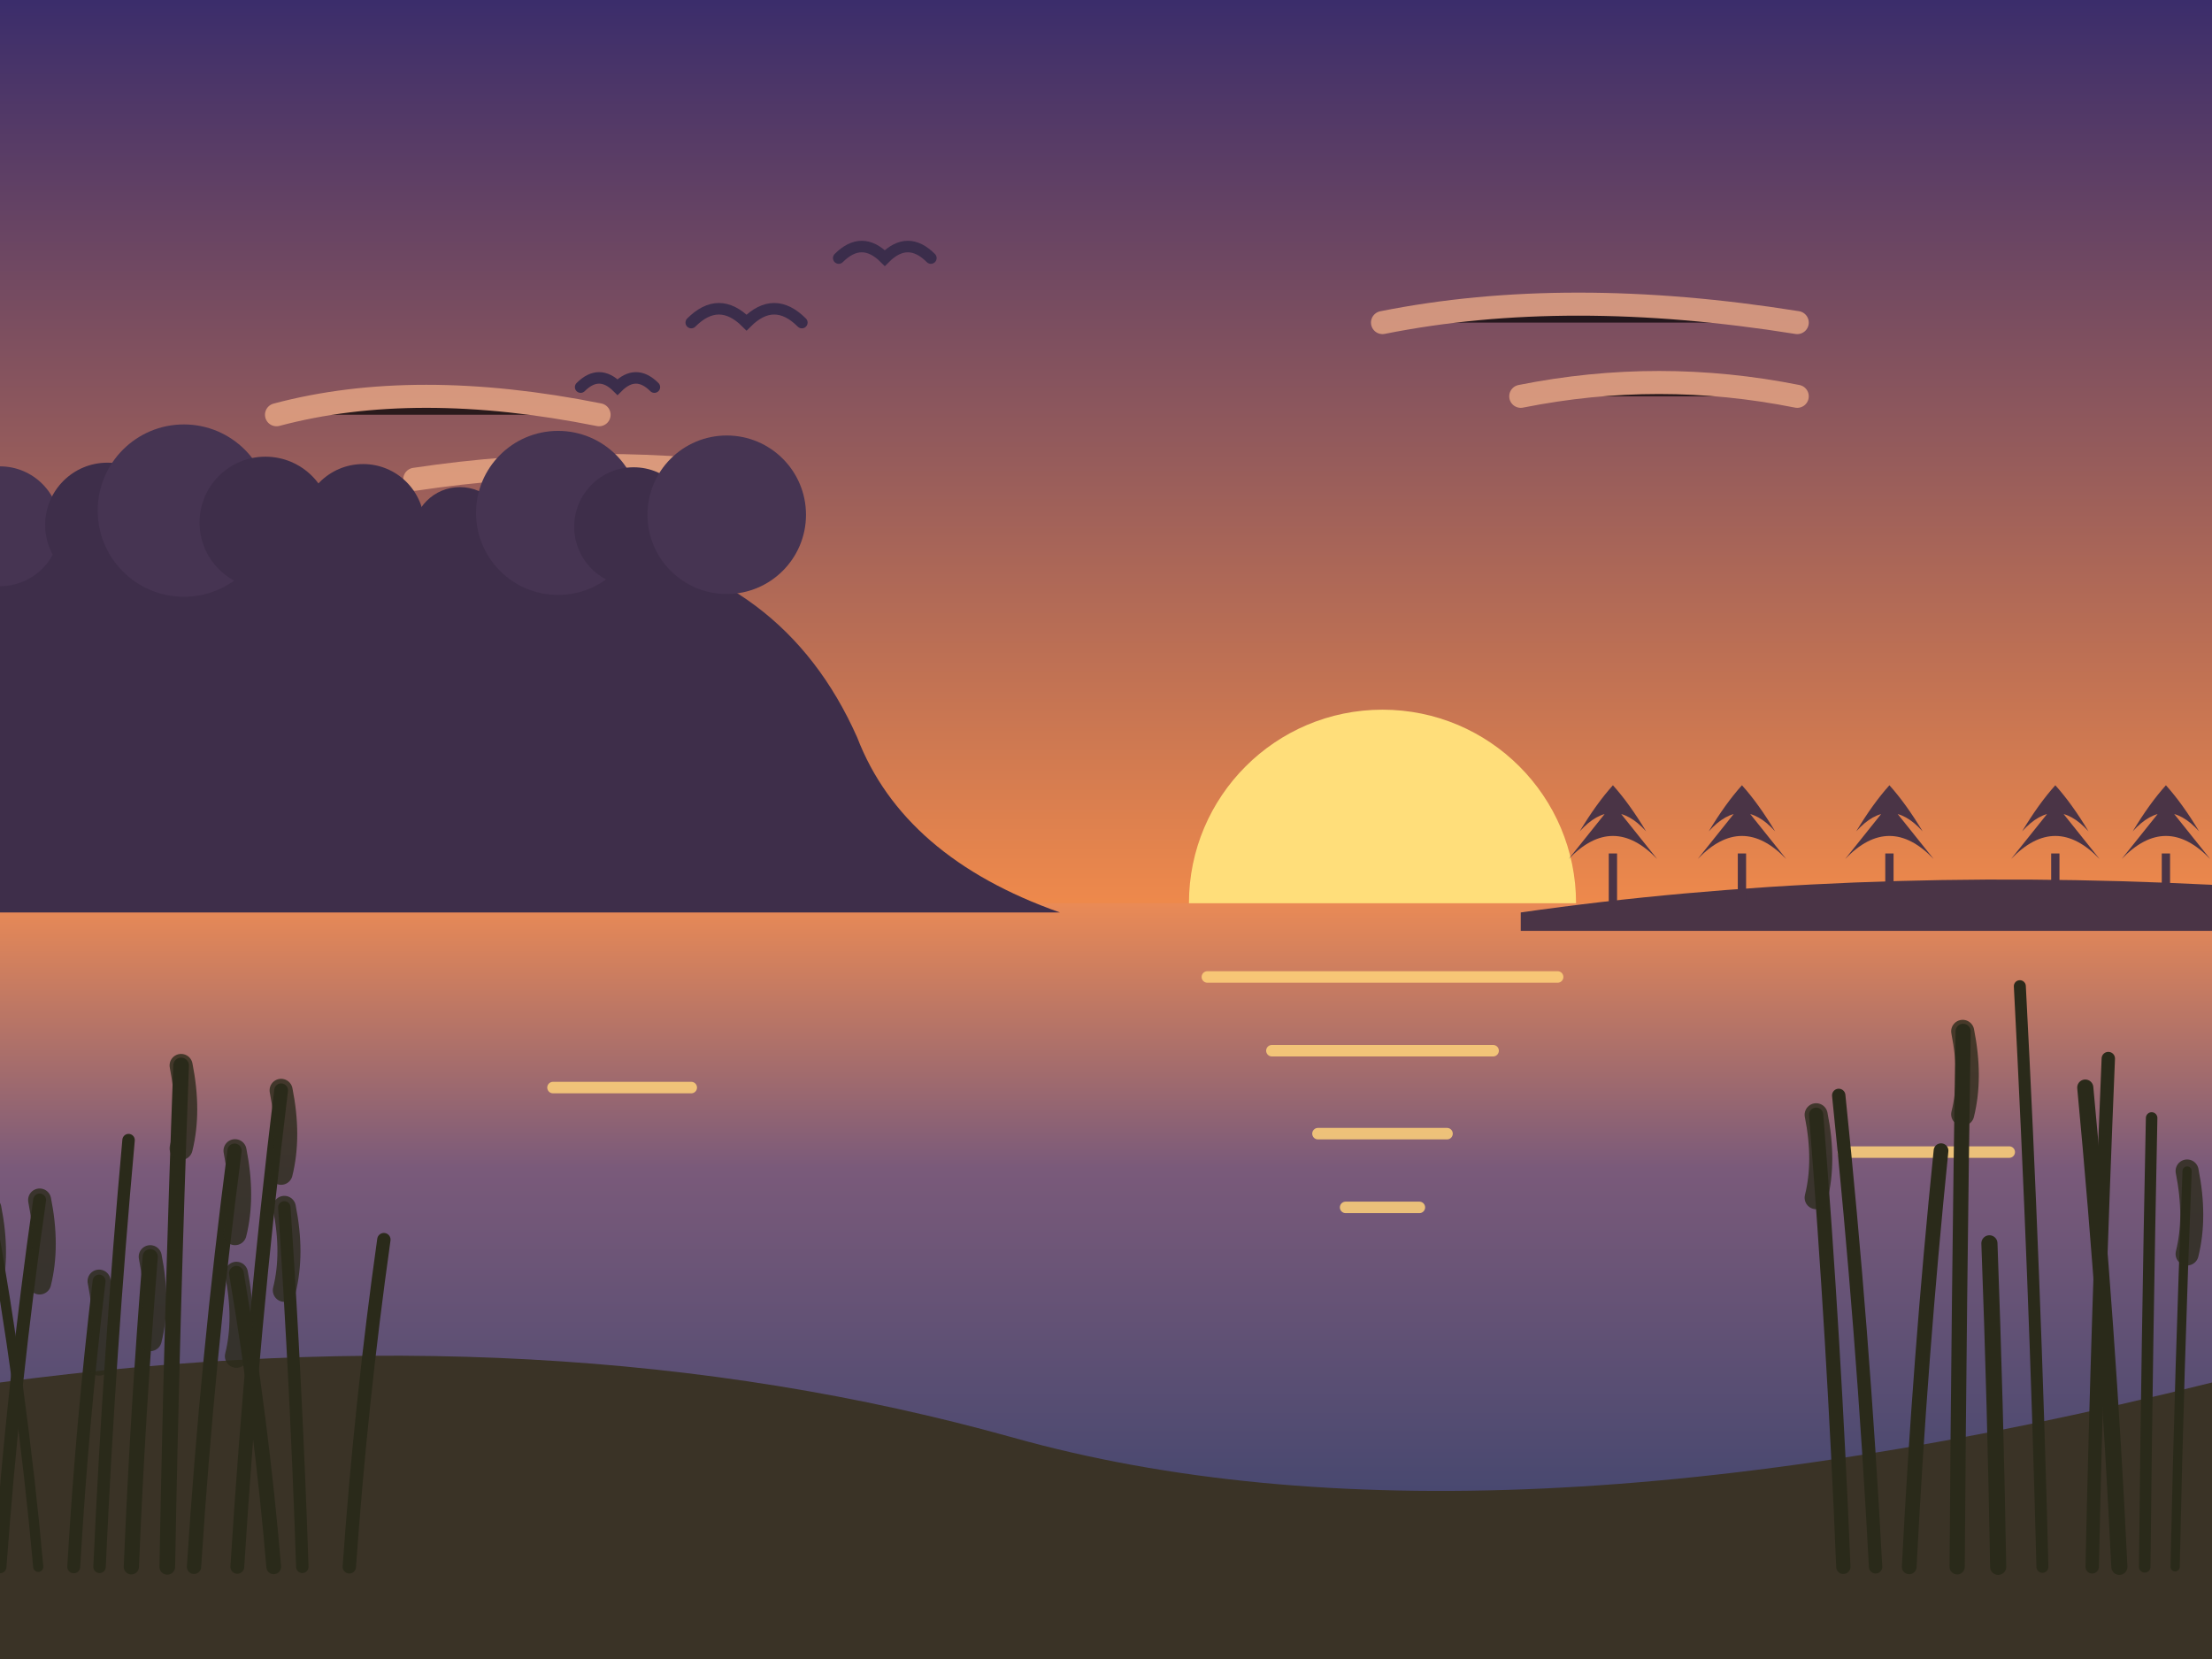
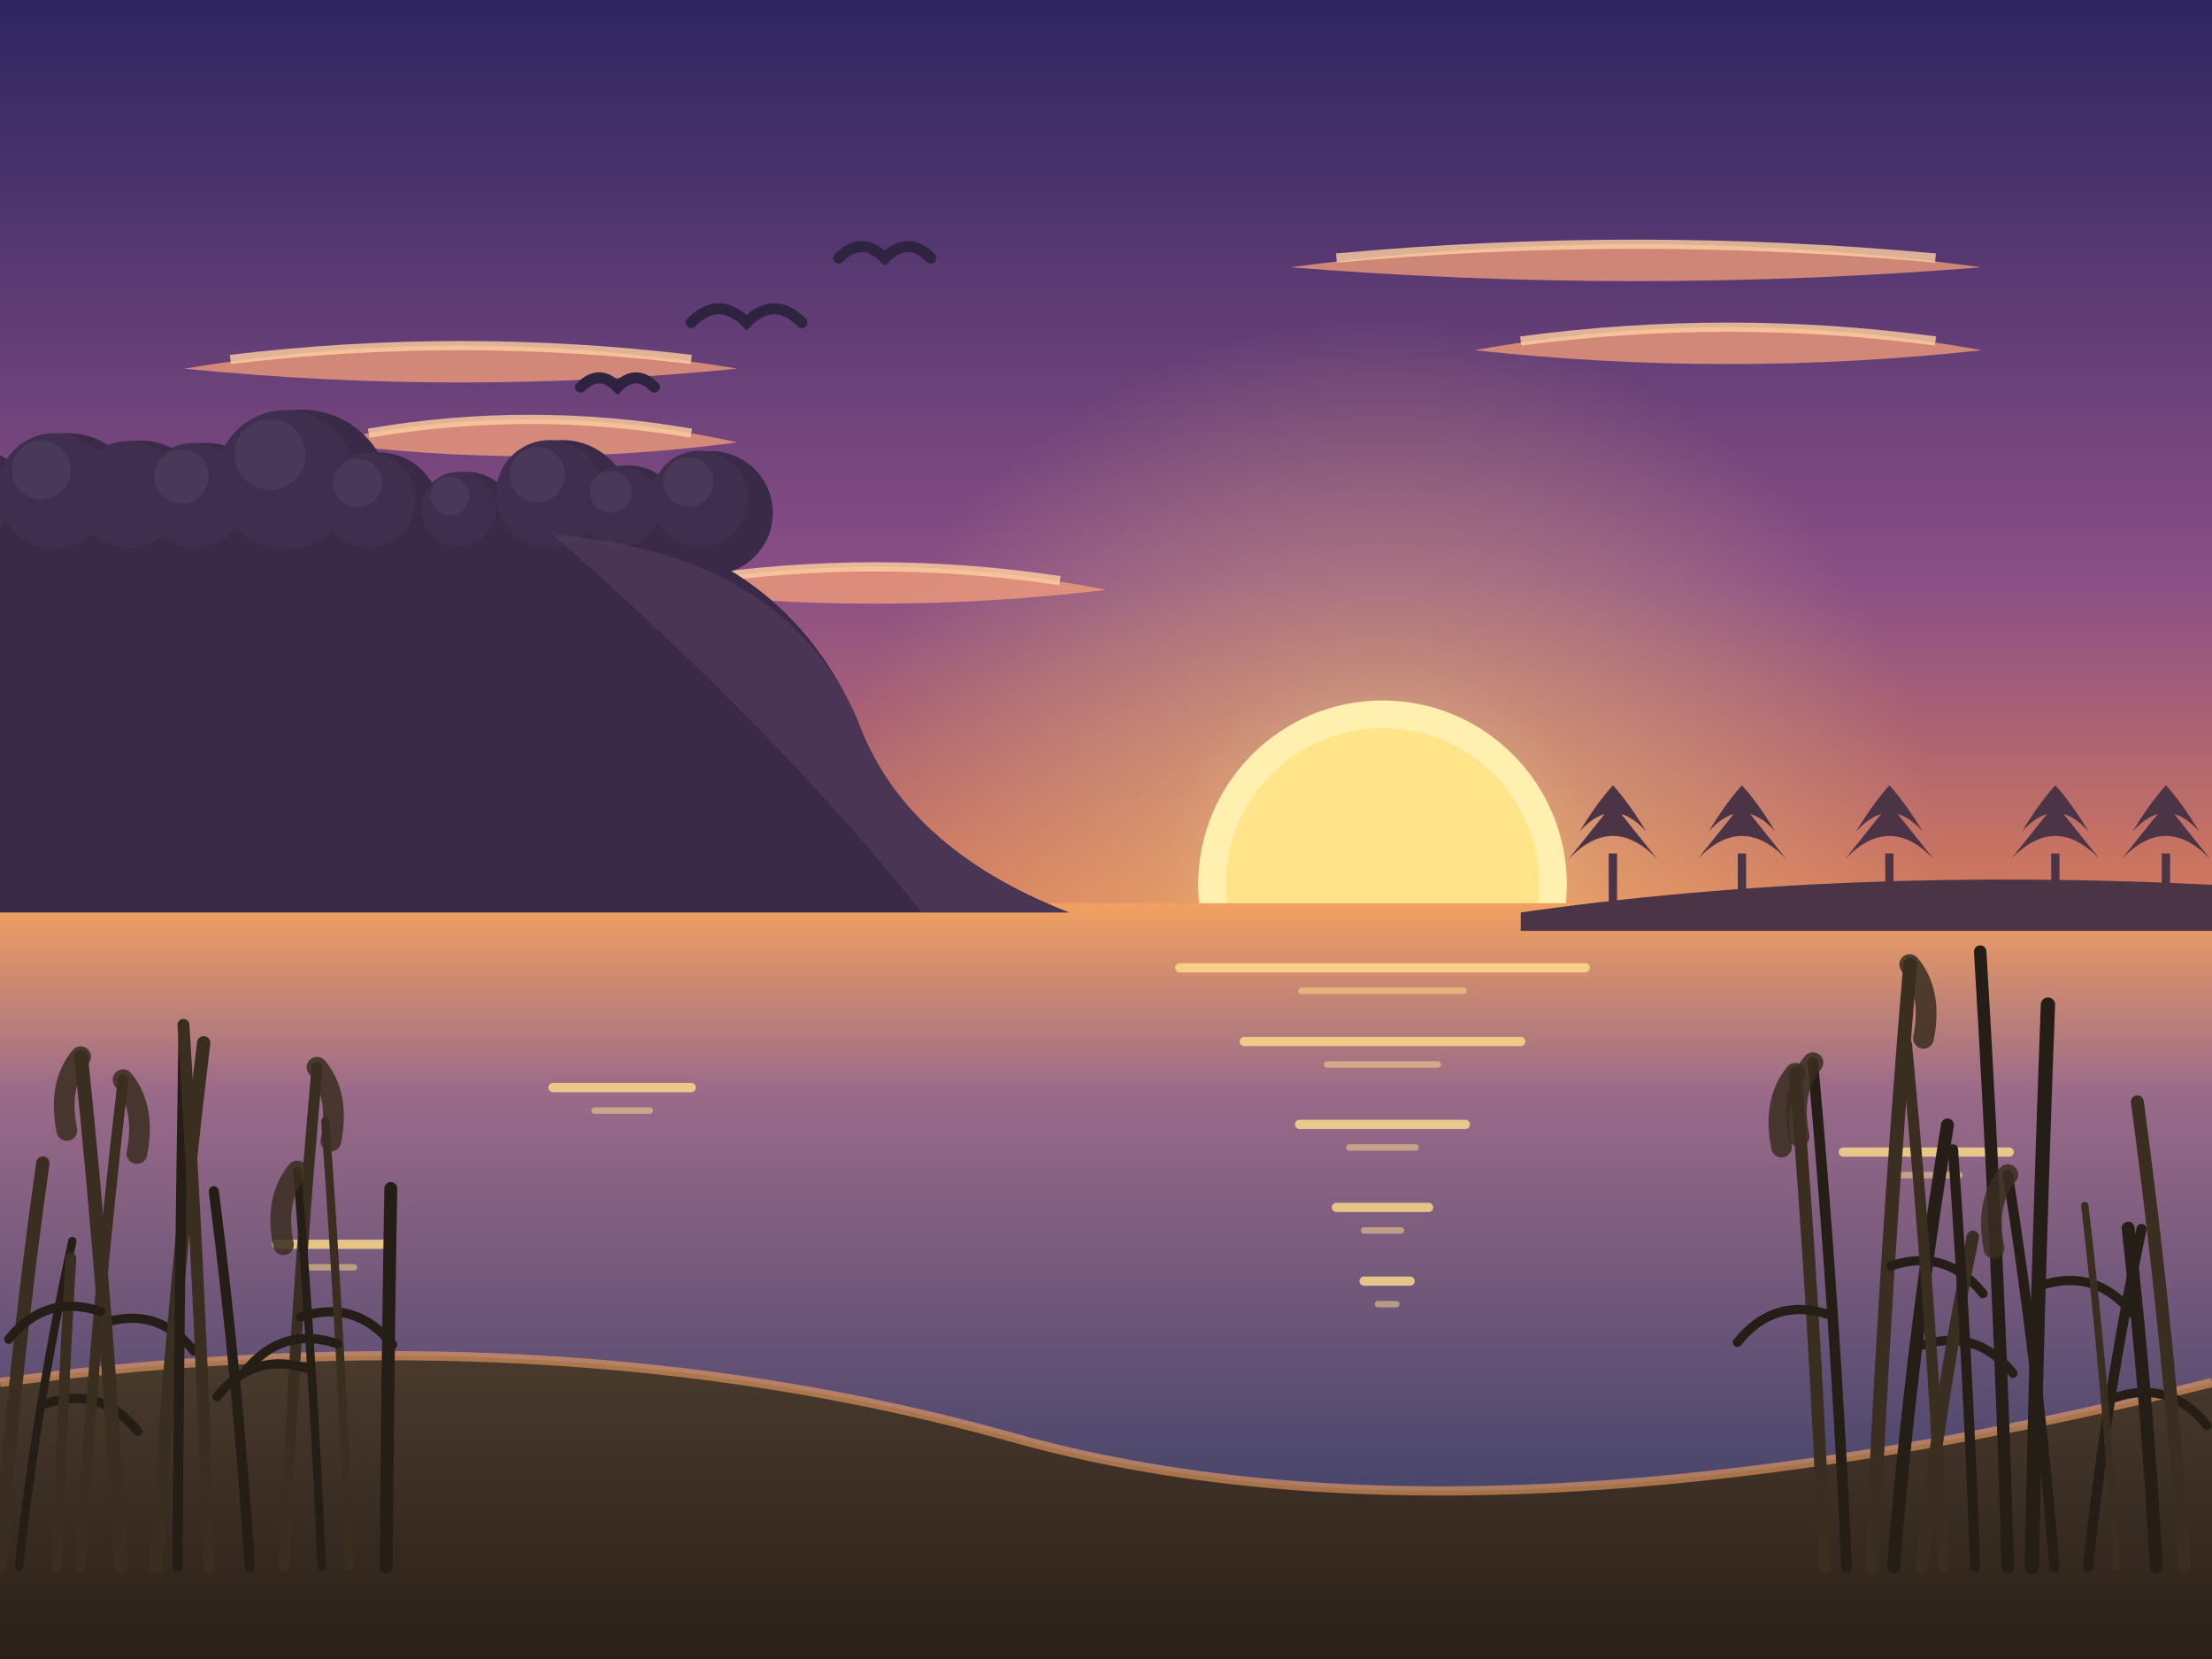
<svg xmlns="http://www.w3.org/2000/svg" width="480" height="360" viewBox="0 0 480 360">
  <defs>
-     <linearGradient id="sky" x1="0" y1="0" x2="0" y2="1">
-       <stop offset="0" stop-color="#3b2d6b" />
-       <stop offset=".55" stop-color="#f08a4b" />
-       <stop offset="1" stop-color="#fcd27a" />
+     <linearGradient id="g1" x1="0" y1="0" x2="0" y2="1">
+       <stop offset="0" stop-color="#2e2660" stop-opacity="1" />
+       <stop offset="0.35" stop-color="#8a4f86" stop-opacity="1" />
+       <stop offset="0.62" stop-color="#f08a4b" stop-opacity="1" />
+       <stop offset="1" stop-color="#ffd88a" stop-opacity="1" />
    </linearGradient>
-     <linearGradient id="sea" x1="0" y1="0" x2="0" y2="1">
-       <stop offset="0" stop-color="#e98a56" />
-       <stop offset=".35" stop-color="#7a5a7a" />
-       <stop offset="1" stop-color="#2f3f6a" />
+     <radialGradient id="r2">
+       <stop offset="0" stop-color="#fff0b0" stop-opacity="0.7" />
+       <stop offset="0.4" stop-color="#ffd27a" stop-opacity="0.35" />
+       <stop offset="1" stop-color="#ffd27a" stop-opacity="0" />
+     </radialGradient>
+     <linearGradient id="g3" x1="0" y1="0" x2="0" y2="1">
+       <stop offset="0" stop-color="#f0a060" stop-opacity="1" />
+       <stop offset="0.25" stop-color="#9a6a8a" stop-opacity="1" />
+       <stop offset="1" stop-color="#26365e" stop-opacity="1" />
+     </linearGradient>
+     <linearGradient id="g4" x1="0" y1="0" x2="0" y2="1">
+       <stop offset="0" stop-color="#4a3a2e" stop-opacity="1" />
+       <stop offset="1" stop-color="#2a2018" stop-opacity="1" />
    </linearGradient>
  </defs>
-   <rect width="480" height="360" fill="url(#sky)" />
-   <path d="M60 90 q30 -8 70 0 M90 104 q40 -6 80 0 M300 70 q40 -8 90 0 M330 86 q30 -6 60 0" stroke="#f7b38a" stroke-width="5" stroke-linecap="round" opacity=".7" />
-   <circle cx="300" cy="196" r="42" fill="#ffde7a" />
-   <rect y="196" width="480" height="164" fill="url(#sea)" />
-   <path d="M262 212 h76" stroke="#ffd27a" stroke-width="2.5" stroke-linecap="round" opacity="0.85" />
-   <path d="M276 228 h48" stroke="#ffd27a" stroke-width="2.5" stroke-linecap="round" opacity="0.85" />
-   <path d="M286 246 h28" stroke="#ffd27a" stroke-width="2.5" stroke-linecap="round" opacity="0.85" />
-   <path d="M292 262 h16" stroke="#ffd27a" stroke-width="2.5" stroke-linecap="round" opacity="0.85" />
-   <path d="M120 236 h30" stroke="#ffd27a" stroke-width="2.5" stroke-linecap="round" opacity="0.85" />
-   <path d="M400 250 h36" stroke="#ffd27a" stroke-width="2.5" stroke-linecap="round" opacity="0.85" />
-   <path d="M0 120 Q70 112 130 118 Q170 124 186 160 Q196 186 230 198 H0 Z" fill="#3e2e4a" />
-   <circle cx="0.0" cy="114.2" r="13.0" fill="#463452" />
-   <circle cx="23.3" cy="113.9" r="13.5" fill="#3e2e4a" />
-   <circle cx="39.9" cy="110.8" r="18.7" fill="#463452" />
-   <circle cx="57.6" cy="113.4" r="14.3" fill="#3e2e4a" />
-   <circle cx="78.8" cy="114.0" r="13.3" fill="#3e2e4a" />
-   <circle cx="99.8" cy="115.9" r="10.2" fill="#3e2e4a" />
-   <circle cx="121.1" cy="111.3" r="17.8" fill="#463452" />
-   <circle cx="137.5" cy="114.3" r="12.9" fill="#3e2e4a" />
-   <circle cx="157.7" cy="111.7" r="17.2" fill="#463452" />
+   <rect width="480" height="360" fill="url(#g1)" />
+   <circle cx="300" cy="190" r="120" fill="url(#r2)" />
+   <path d="M40 80 q60 -10 120 0 q-60 6 -120 0 z" fill="#f6a079" opacity=".75" />
+   <path d="M50 78 q50 -6 100 0" stroke="#ffd0a0" stroke-width="2" fill="none" opacity=".8" />
+   <path d="M70 96 q45 -10 90 0 q-45 6 -90 0 z" fill="#f6a079" opacity=".75" />
+   <path d="M80 94 q35 -6 70 0" stroke="#ffd0a0" stroke-width="2" fill="none" opacity=".8" />
+   <path d="M280 58 q75 -10 150 0 q-75 6 -150 0 z" fill="#f6a079" opacity=".75" />
+   <path d="M290 56 q65 -6 130 0" stroke="#ffd0a0" stroke-width="2" fill="none" opacity=".8" />
+   <path d="M320 76 q55 -10 110 0 q-55 6 -110 0 z" fill="#f6a079" opacity=".75" />
+   <path d="M330 74 q45 -6 90 0" stroke="#ffd0a0" stroke-width="2" fill="none" opacity=".8" />
+   <path d="M140 128 q50 -10 100 0 q-50 6 -100 0 z" fill="#f6a079" opacity=".75" />
+   <path d="M150 126 q40 -6 80 0" stroke="#ffd0a0" stroke-width="2" fill="none" opacity=".8" />
+   <circle cx="300" cy="192" r="40" fill="#fff0b0" />
+   <circle cx="300" cy="192" r="34" fill="#ffe489" />
+   <rect y="196" width="480" height="164" fill="url(#g3)" />
+   <path d="M256 210 h88" stroke="#ffe08a" stroke-width="2" stroke-linecap="round" opacity=".8" />
+   <path d="M282.4 215 h35.2" stroke="#ffe08a" stroke-width="1.4" stroke-linecap="round" opacity=".5" />
+   <path d="M270 226 h60" stroke="#ffe08a" stroke-width="2" stroke-linecap="round" opacity=".8" />
+   <path d="M288 231 h24" stroke="#ffe08a" stroke-width="1.4" stroke-linecap="round" opacity=".5" />
+   <path d="M282 244 h36" stroke="#ffe08a" stroke-width="2" stroke-linecap="round" opacity=".8" />
+   <path d="M292.8 249 h14.4" stroke="#ffe08a" stroke-width="1.4" stroke-linecap="round" opacity=".5" />
+   <path d="M290 262 h20" stroke="#ffe08a" stroke-width="2" stroke-linecap="round" opacity=".8" />
+   <path d="M296 267 h8" stroke="#ffe08a" stroke-width="1.4" stroke-linecap="round" opacity=".5" />
+   <path d="M296 278 h10" stroke="#ffe08a" stroke-width="2" stroke-linecap="round" opacity=".8" />
+   <path d="M299 283 h4" stroke="#ffe08a" stroke-width="1.4" stroke-linecap="round" opacity=".5" />
+   <path d="M120 236 h30" stroke="#ffe08a" stroke-width="2" stroke-linecap="round" opacity=".8" />
+   <path d="M129 241 h12" stroke="#ffe08a" stroke-width="1.4" stroke-linecap="round" opacity=".5" />
+   <path d="M400 250 h36" stroke="#ffe08a" stroke-width="2" stroke-linecap="round" opacity=".8" />
+   <path d="M410.8 255 h14.4" stroke="#ffe08a" stroke-width="1.4" stroke-linecap="round" opacity=".5" />
+   <path d="M60 270 h24" stroke="#ffe08a" stroke-width="2" stroke-linecap="round" opacity=".8" />
+   <path d="M67.2 275 h9.6" stroke="#ffe08a" stroke-width="1.4" stroke-linecap="round" opacity=".5" />
+   <path d="M0 116 Q70 108 130 114 Q170 120 186 156 Q196 184 232 198 H0 Z" fill="#3a2a48" />
+   <circle cx="-6.0" cy="111.1" r="13.7" fill="#3a2a48" />
+   <circle cx="14.7" cy="110.0" r="16.0" fill="#3a2a48" />
+   <circle cx="30.5" cy="110.5" r="14.9" fill="#3a2a48" />
+   <circle cx="44.7" cy="110.7" r="14.6" fill="#3a2a48" />
+   <circle cx="65.5" cy="108.3" r="19.4" fill="#3a2a48" />
+   <circle cx="82.3" cy="111.4" r="13.2" fill="#3a2a48" />
+   <circle cx="101.4" cy="112.8" r="10.4" fill="#3a2a48" />
+   <circle cx="122.0" cy="110.5" r="15.0" fill="#3a2a48" />
+   <circle cx="136.5" cy="112.3" r="11.3" fill="#3a2a48" />
+   <circle cx="154.3" cy="111.3" r="13.4" fill="#3a2a48" />
+   <circle cx="-8.5" cy="108.1" r="10.7" fill="#3f2e4e" />
+   <circle cx="11.9" cy="106.5" r="12.5" fill="#3f2e4e" />
+   <circle cx="27.9" cy="107.3" r="11.6" fill="#3f2e4e" />
+   <circle cx="42.1" cy="107.5" r="11.4" fill="#3f2e4e" />
+   <circle cx="62.0" cy="104.1" r="15.1" fill="#3f2e4e" />
+   <circle cx="79.9" cy="108.5" r="10.3" fill="#3f2e4e" />
+   <circle cx="99.5" cy="110.5" r="8.1" fill="#3f2e4e" />
+   <circle cx="119.3" cy="107.2" r="11.7" fill="#3f2e4e" />
+   <circle cx="134.5" cy="109.9" r="8.8" fill="#3f2e4e" />
+   <circle cx="151.8" cy="108.3" r="10.5" fill="#3f2e4e" />
+   <circle cx="9.0" cy="102.0" r="6.4" fill="#4a3858" />
+   <circle cx="39.4" cy="103.4" r="5.9" fill="#4a3858" />
+   <circle cx="58.6" cy="98.6" r="7.7" fill="#4a3858" />
+   <circle cx="77.6" cy="104.8" r="5.3" fill="#4a3858" />
+   <circle cx="97.6" cy="107.6" r="4.2" fill="#4a3858" />
+   <circle cx="116.6" cy="103.0" r="6.0" fill="#4a3858" />
+   <circle cx="132.5" cy="106.7" r="4.5" fill="#4a3858" />
+   <circle cx="149.4" cy="104.6" r="5.4" fill="#4a3858" />
+   <path d="M120 116 Q170 120 186 156 Q196 184 232 198 H200 Q170 160 120 116 Z" fill="#6a4a6a" opacity=".35" />
  <path d="M330 198 Q400 188 480 192 V202 H330 Z" fill="#4a3446" />
  <path d="M350 196 v-10.8" stroke="#4a3446" stroke-width="1.8" />
  <path d="M340.4 186.4 q9.6 -10 19.2 0 q-4.8 -6 -9.6 -12 q-4.8 6 -9.6 12 z M342.8 180.4 q7.2 -8 14.4 0 q-3.6 -6 -7.2 -10 q-3.6 4 -7.2 10 z" fill="#4a3446" />
  <path d="M378 196 v-10.8" stroke="#4a3446" stroke-width="1.8" />
  <path d="M368.4 186.4 q9.6 -10 19.2 0 q-4.8 -6 -9.6 -12 q-4.8 6 -9.6 12 z M370.8 180.4 q7.2 -8 14.4 0 q-3.6 -6 -7.2 -10 q-3.6 4 -7.2 10 z" fill="#4a3446" />
  <path d="M410 196 v-10.8" stroke="#4a3446" stroke-width="1.8" />
  <path d="M400.4 186.4 q9.6 -10 19.2 0 q-4.8 -6 -9.6 -12 q-4.8 6 -9.6 12 z M402.8 180.4 q7.2 -8 14.4 0 q-3.6 -6 -7.2 -10 q-3.6 4 -7.2 10 z" fill="#4a3446" />
  <path d="M446 196 v-10.8" stroke="#4a3446" stroke-width="1.8" />
  <path d="M436.4 186.4 q9.6 -10 19.2 0 q-4.8 -6 -9.6 -12 q-4.8 6 -9.6 12 z M438.8 180.4 q7.2 -8 14.4 0 q-3.6 -6 -7.2 -10 q-3.6 4 -7.2 10 z" fill="#4a3446" />
  <path d="M470 196 v-10.8" stroke="#4a3446" stroke-width="1.8" />
  <path d="M460.4 186.4 q9.6 -10 19.2 0 q-4.8 -6 -9.6 -12 q-4.8 6 -9.6 12 z M462.8 180.4 q7.2 -8 14.4 0 q-3.6 -6 -7.2 -10 q-3.6 4 -7.2 10 z" fill="#4a3446" />
-   <path d="M150 70 q6 -6 12 0 q6 -6 12 0 M182 56 q5 -5 10 0 q5 -5 10 0 M126 84 q4 -4 8 0 q4 -4 8 0" stroke="#3b2d4b" stroke-width="2.5" fill="none" stroke-linecap="round" />
-   <path d="M0 300 Q120 284 220 312 T480 300 V360 H0 Z" fill="#3a3326" />
-   <path d="M0.0 340 q2.9 -39.8 8.6 -79.6" stroke="#2a2a1a" stroke-width="2.8" fill="none" stroke-linecap="round" />
-   <path d="M8.6 260.4 q2 10 0 18" stroke="#2a2a1a" stroke-width="5" fill="none" stroke-linecap="round" opacity=".8" />
-   <path d="M8.3 340 q-3.5 -38.9 -10.6 -77.8" stroke="#2a2a1a" stroke-width="2.2" fill="none" stroke-linecap="round" />
-   <path d="M-2.2 262.2 q2 10 0 18" stroke="#2a2a1a" stroke-width="5" fill="none" stroke-linecap="round" opacity=".8" />
-   <path d="M16.0 340 q1.8 -31.0 5.5 -62.0" stroke="#2a2a1a" stroke-width="2.8" fill="none" stroke-linecap="round" />
-   <path d="M21.5 278.0 q2 10 0 18" stroke="#2a2a1a" stroke-width="5" fill="none" stroke-linecap="round" opacity=".8" />
-   <path d="M21.6 340 q2.1 -46.3 6.3 -92.6" stroke="#2a2a1a" stroke-width="2.7" fill="none" stroke-linecap="round" />
-   <path d="M28.5 340 q1.4 -33.7 4.1 -67.3" stroke="#2a2a1a" stroke-width="3.3" fill="none" stroke-linecap="round" />
-   <path d="M32.6 272.7 q2 10 0 18" stroke="#2a2a1a" stroke-width="5" fill="none" stroke-linecap="round" opacity=".8" />
-   <path d="M36.3 340 q1.0 -54.4 3.0 -108.8" stroke="#2a2a1a" stroke-width="3.4" fill="none" stroke-linecap="round" />
-   <path d="M39.3 231.2 q2 10 0 18" stroke="#2a2a1a" stroke-width="5" fill="none" stroke-linecap="round" opacity=".8" />
-   <path d="M42.1 340 q2.9 -45.2 8.8 -90.3" stroke="#2a2a1a" stroke-width="3.1" fill="none" stroke-linecap="round" />
-   <path d="M51.0 249.7 q2 10 0 18" stroke="#2a2a1a" stroke-width="5" fill="none" stroke-linecap="round" opacity=".8" />
-   <path d="M51.5 340 q3.2 -51.7 9.5 -103.4" stroke="#2a2a1a" stroke-width="3.0" fill="none" stroke-linecap="round" />
-   <path d="M61.0 236.6 q2 10 0 18" stroke="#2a2a1a" stroke-width="5" fill="none" stroke-linecap="round" opacity=".8" />
-   <path d="M59.4 340 q-2.7 -31.8 -8.1 -63.7" stroke="#2a2a1a" stroke-width="3.2" fill="none" stroke-linecap="round" />
-   <path d="M51.3 276.3 q2 10 0 18" stroke="#2a2a1a" stroke-width="5" fill="none" stroke-linecap="round" opacity=".8" />
-   <path d="M65.6 340 q-1.3 -39.0 -3.9 -78.0" stroke="#2a2a1a" stroke-width="2.7" fill="none" stroke-linecap="round" />
-   <path d="M61.7 262.0 q2 10 0 18" stroke="#2a2a1a" stroke-width="5" fill="none" stroke-linecap="round" opacity=".8" />
-   <path d="M75.8 340 q2.5 -35.5 7.5 -71.0" stroke="#2a2a1a" stroke-width="2.9" fill="none" stroke-linecap="round" />
-   <path d="M400.0 340 q-2.0 -49.1 -5.9 -98.1" stroke="#2a2a1a" stroke-width="3.1" fill="none" stroke-linecap="round" />
-   <path d="M394.1 241.9 q2 10 0 18" stroke="#2a2a1a" stroke-width="5" fill="none" stroke-linecap="round" opacity=".8" />
-   <path d="M407.0 340 q-2.7 -51.1 -8.0 -102.3" stroke="#2a2a1a" stroke-width="2.9" fill="none" stroke-linecap="round" />
-   <path d="M414.3 340 q2.3 -45.2 6.9 -90.3" stroke="#2a2a1a" stroke-width="3.2" fill="none" stroke-linecap="round" />
-   <path d="M424.7 340 q0.4 -58.1 1.3 -116.2" stroke="#2a2a1a" stroke-width="3.3" fill="none" stroke-linecap="round" />
-   <path d="M425.9 223.8 q2 10 0 18" stroke="#2a2a1a" stroke-width="5" fill="none" stroke-linecap="round" opacity=".8" />
-   <path d="M433.6 340 q-0.6 -35.1 -1.9 -70.2" stroke="#2a2a1a" stroke-width="3.5" fill="none" stroke-linecap="round" />
-   <path d="M443.2 340 q-1.6 -63.0 -4.9 -126.0" stroke="#2a2a1a" stroke-width="2.6" fill="none" stroke-linecap="round" />
-   <path d="M454.0 340 q1.2 -55.2 3.5 -110.3" stroke="#2a2a1a" stroke-width="2.9" fill="none" stroke-linecap="round" />
-   <path d="M459.9 340 q-2.5 -52.0 -7.4 -104.0" stroke="#2a2a1a" stroke-width="3.5" fill="none" stroke-linecap="round" />
-   <path d="M465.4 340 q0.5 -48.7 1.5 -97.4" stroke="#2a2a1a" stroke-width="2.5" fill="none" stroke-linecap="round" />
-   <path d="M472.0 340 q0.9 -43.0 2.6 -85.9" stroke="#2a2a1a" stroke-width="2.0" fill="none" stroke-linecap="round" />
-   <path d="M474.6 254.1 q2 10 0 18" stroke="#2a2a1a" stroke-width="5" fill="none" stroke-linecap="round" opacity=".8" />
+   <path d="M150 70 q6 -6 12 0 q6 -6 12 0 M182 56 q5 -5 10 0 q5 -5 10 0 M126 84 q4 -4 8 0 q4 -4 8 0" stroke="#2e2440" stroke-width="2.4" fill="none" stroke-linecap="round" />
+   <path d="M0 300 Q120 284 220 312 T480 300 V360 H0 Z" fill="url(#g4)" />
+   <path d="M0 300 Q120 284 220 312 T480 300" stroke="#f0a060" stroke-width="2" fill="none" opacity=".6" />
+   <path d="M0.0 340 q3.1 -43.8 9.3 -87.6" stroke="#3a2e20" stroke-width="2.9" fill="none" stroke-linecap="round" />
+   <path d="M4.1 340 q3.9 -35.4 11.6 -70.7" stroke="#241e16" stroke-width="1.8" fill="none" stroke-linecap="round" />
+   <path d="M9.9 304.6 q12 -4 20 6" stroke="#241e16" stroke-width="2" fill="none" stroke-linecap="round" />
+   <path d="M12.4 340 q1.0 -33.5 3.0 -67.0" stroke="#3a2e20" stroke-width="2.3" fill="none" stroke-linecap="round" />
+   <path d="M17.4 340 q3.1 -52.8 9.3 -105.7" stroke="#3a2e20" stroke-width="2.3" fill="none" stroke-linecap="round" />
+   <path d="M22.1 287.2 q12 -4 20 6" stroke="#241e16" stroke-width="2" fill="none" stroke-linecap="round" />
+   <path d="M26.7 234.3 q5 6 3 16" stroke="#3a2e20" stroke-width="4.5" fill="none" stroke-linecap="round" opacity=".85" />
+   <path d="M26.2 340 q-2.9 -55.4 -8.6 -110.7" stroke="#3a2e20" stroke-width="3.0" fill="none" stroke-linecap="round" />
+   <path d="M21.9 284.6 q-12 -4 -20 6" stroke="#241e16" stroke-width="2" fill="none" stroke-linecap="round" />
+   <path d="M17.5 229.3 q-5 6 -3 16" stroke="#3a2e20" stroke-width="4.5" fill="none" stroke-linecap="round" opacity=".85" />
+   <path d="M33.9 340 q3.4 -56.9 10.3 -113.7" stroke="#3a2e20" stroke-width="2.9" fill="none" stroke-linecap="round" />
+   <path d="M38.5 340 q0.4 -57.2 1.3 -114.5" stroke="#241e16" stroke-width="2.2" fill="none" stroke-linecap="round" />
+   <path d="M45.4 340 q-1.9 -58.8 -5.6 -117.6" stroke="#3a2e20" stroke-width="2.6" fill="none" stroke-linecap="round" />
+   <path d="M54.2 340 q-2.6 -40.7 -7.8 -81.5" stroke="#241e16" stroke-width="2.2" fill="none" stroke-linecap="round" />
+   <path d="M61.6 340 q2.4 -54.2 7.2 -108.4" stroke="#3a2e20" stroke-width="2.4" fill="none" stroke-linecap="round" />
+   <path d="M65.2 285.8 q12 -4 20 6" stroke="#241e16" stroke-width="2" fill="none" stroke-linecap="round" />
+   <path d="M68.8 231.6 q5 6 3 16" stroke="#3a2e20" stroke-width="4.5" fill="none" stroke-linecap="round" opacity=".85" />
+   <path d="M69.8 340 q-1.8 -42.9 -5.3 -85.9" stroke="#241e16" stroke-width="1.8" fill="none" stroke-linecap="round" />
+   <path d="M67.1 297.1 q-12 -4 -20 6" stroke="#241e16" stroke-width="2" fill="none" stroke-linecap="round" />
+   <path d="M64.5 254.1 q-5 6 -3 16" stroke="#3a2e20" stroke-width="4.5" fill="none" stroke-linecap="round" opacity=".85" />
+   <path d="M75.8 340 q-1.7 -48.4 -5.2 -96.7" stroke="#3a2e20" stroke-width="1.8" fill="none" stroke-linecap="round" />
+   <path d="M73.2 291.6 q-12 -4 -20 6" stroke="#241e16" stroke-width="2" fill="none" stroke-linecap="round" />
+   <path d="M83.8 340 q0.3 -41.0 1.0 -82.1" stroke="#241e16" stroke-width="2.8" fill="none" stroke-linecap="round" />
+   <path d="M396.0 340 q-2.1 -53.5 -6.4 -107.1" stroke="#3a2e20" stroke-width="2.7" fill="none" stroke-linecap="round" />
+   <path d="M389.6 232.9 q-5 6 -3 16" stroke="#3a2e20" stroke-width="4.5" fill="none" stroke-linecap="round" opacity=".85" />
+   <path d="M400.7 340 q-2.4 -54.7 -7.3 -109.4" stroke="#241e16" stroke-width="2.3" fill="none" stroke-linecap="round" />
+   <path d="M397.0 285.3 q-12 -4 -20 6" stroke="#241e16" stroke-width="2" fill="none" stroke-linecap="round" />
+   <path d="M393.4 230.6 q-5 6 -3 16" stroke="#3a2e20" stroke-width="4.5" fill="none" stroke-linecap="round" opacity=".85" />
+   <path d="M406.2 340 q2.8 -65.3 8.3 -130.7" stroke="#3a2e20" stroke-width="3.0" fill="none" stroke-linecap="round" />
+   <path d="M410.3 274.7 q12 -4 20 6" stroke="#241e16" stroke-width="2" fill="none" stroke-linecap="round" />
+   <path d="M414.4 209.3 q5 6 3 16" stroke="#3a2e20" stroke-width="4.5" fill="none" stroke-linecap="round" opacity=".85" />
+   <path d="M410.9 340 q3.9 -48.0 11.7 -95.9" stroke="#241e16" stroke-width="2.8" fill="none" stroke-linecap="round" />
+   <path d="M416.8 292.0 q12 -4 20 6" stroke="#241e16" stroke-width="2" fill="none" stroke-linecap="round" />
+   <path d="M417.0 340 q3.7 -35.8 11.1 -71.6" stroke="#3a2e20" stroke-width="2.7" fill="none" stroke-linecap="round" />
+   <path d="M421.8 340 q-2.7 -56.7 -8.1 -113.4" stroke="#3a2e20" stroke-width="2.4" fill="none" stroke-linecap="round" />
+   <path d="M428.6 340 q-1.6 -45.3 -4.8 -90.6" stroke="#241e16" stroke-width="2.2" fill="none" stroke-linecap="round" />
+   <path d="M435.7 340 q-2.0 -66.8 -6.0 -133.5" stroke="#241e16" stroke-width="2.7" fill="none" stroke-linecap="round" />
+   <path d="M440.9 340 q1.2 -61.0 3.5 -122.0" stroke="#241e16" stroke-width="3.1" fill="none" stroke-linecap="round" />
+   <path d="M442.7 279.0 q12 -4 20 6" stroke="#241e16" stroke-width="2" fill="none" stroke-linecap="round" />
+   <path d="M445.8 340 q-3.4 -42.6 -10.1 -85.1" stroke="#241e16" stroke-width="2.2" fill="none" stroke-linecap="round" />
+   <path d="M435.7 254.9 q-5 6 -3 16" stroke="#3a2e20" stroke-width="4.5" fill="none" stroke-linecap="round" opacity=".85" />
+   <path d="M453.1 340 q3.9 -36.7 11.6 -73.3" stroke="#241e16" stroke-width="2.2" fill="none" stroke-linecap="round" />
+   <path d="M458.9 303.3 q12 -4 20 6" stroke="#241e16" stroke-width="2" fill="none" stroke-linecap="round" />
+   <path d="M459.3 340 q-2.3 -39.2 -6.9 -78.4" stroke="#3a2e20" stroke-width="1.6" fill="none" stroke-linecap="round" />
+   <path d="M467.9 340 q-2.0 -36.7 -6.1 -73.5" stroke="#241e16" stroke-width="2.8" fill="none" stroke-linecap="round" />
+   <path d="M474.0 340 q-3.4 -50.5 -10.2 -100.9" stroke="#3a2e20" stroke-width="2.8" fill="none" stroke-linecap="round" />
</svg>
